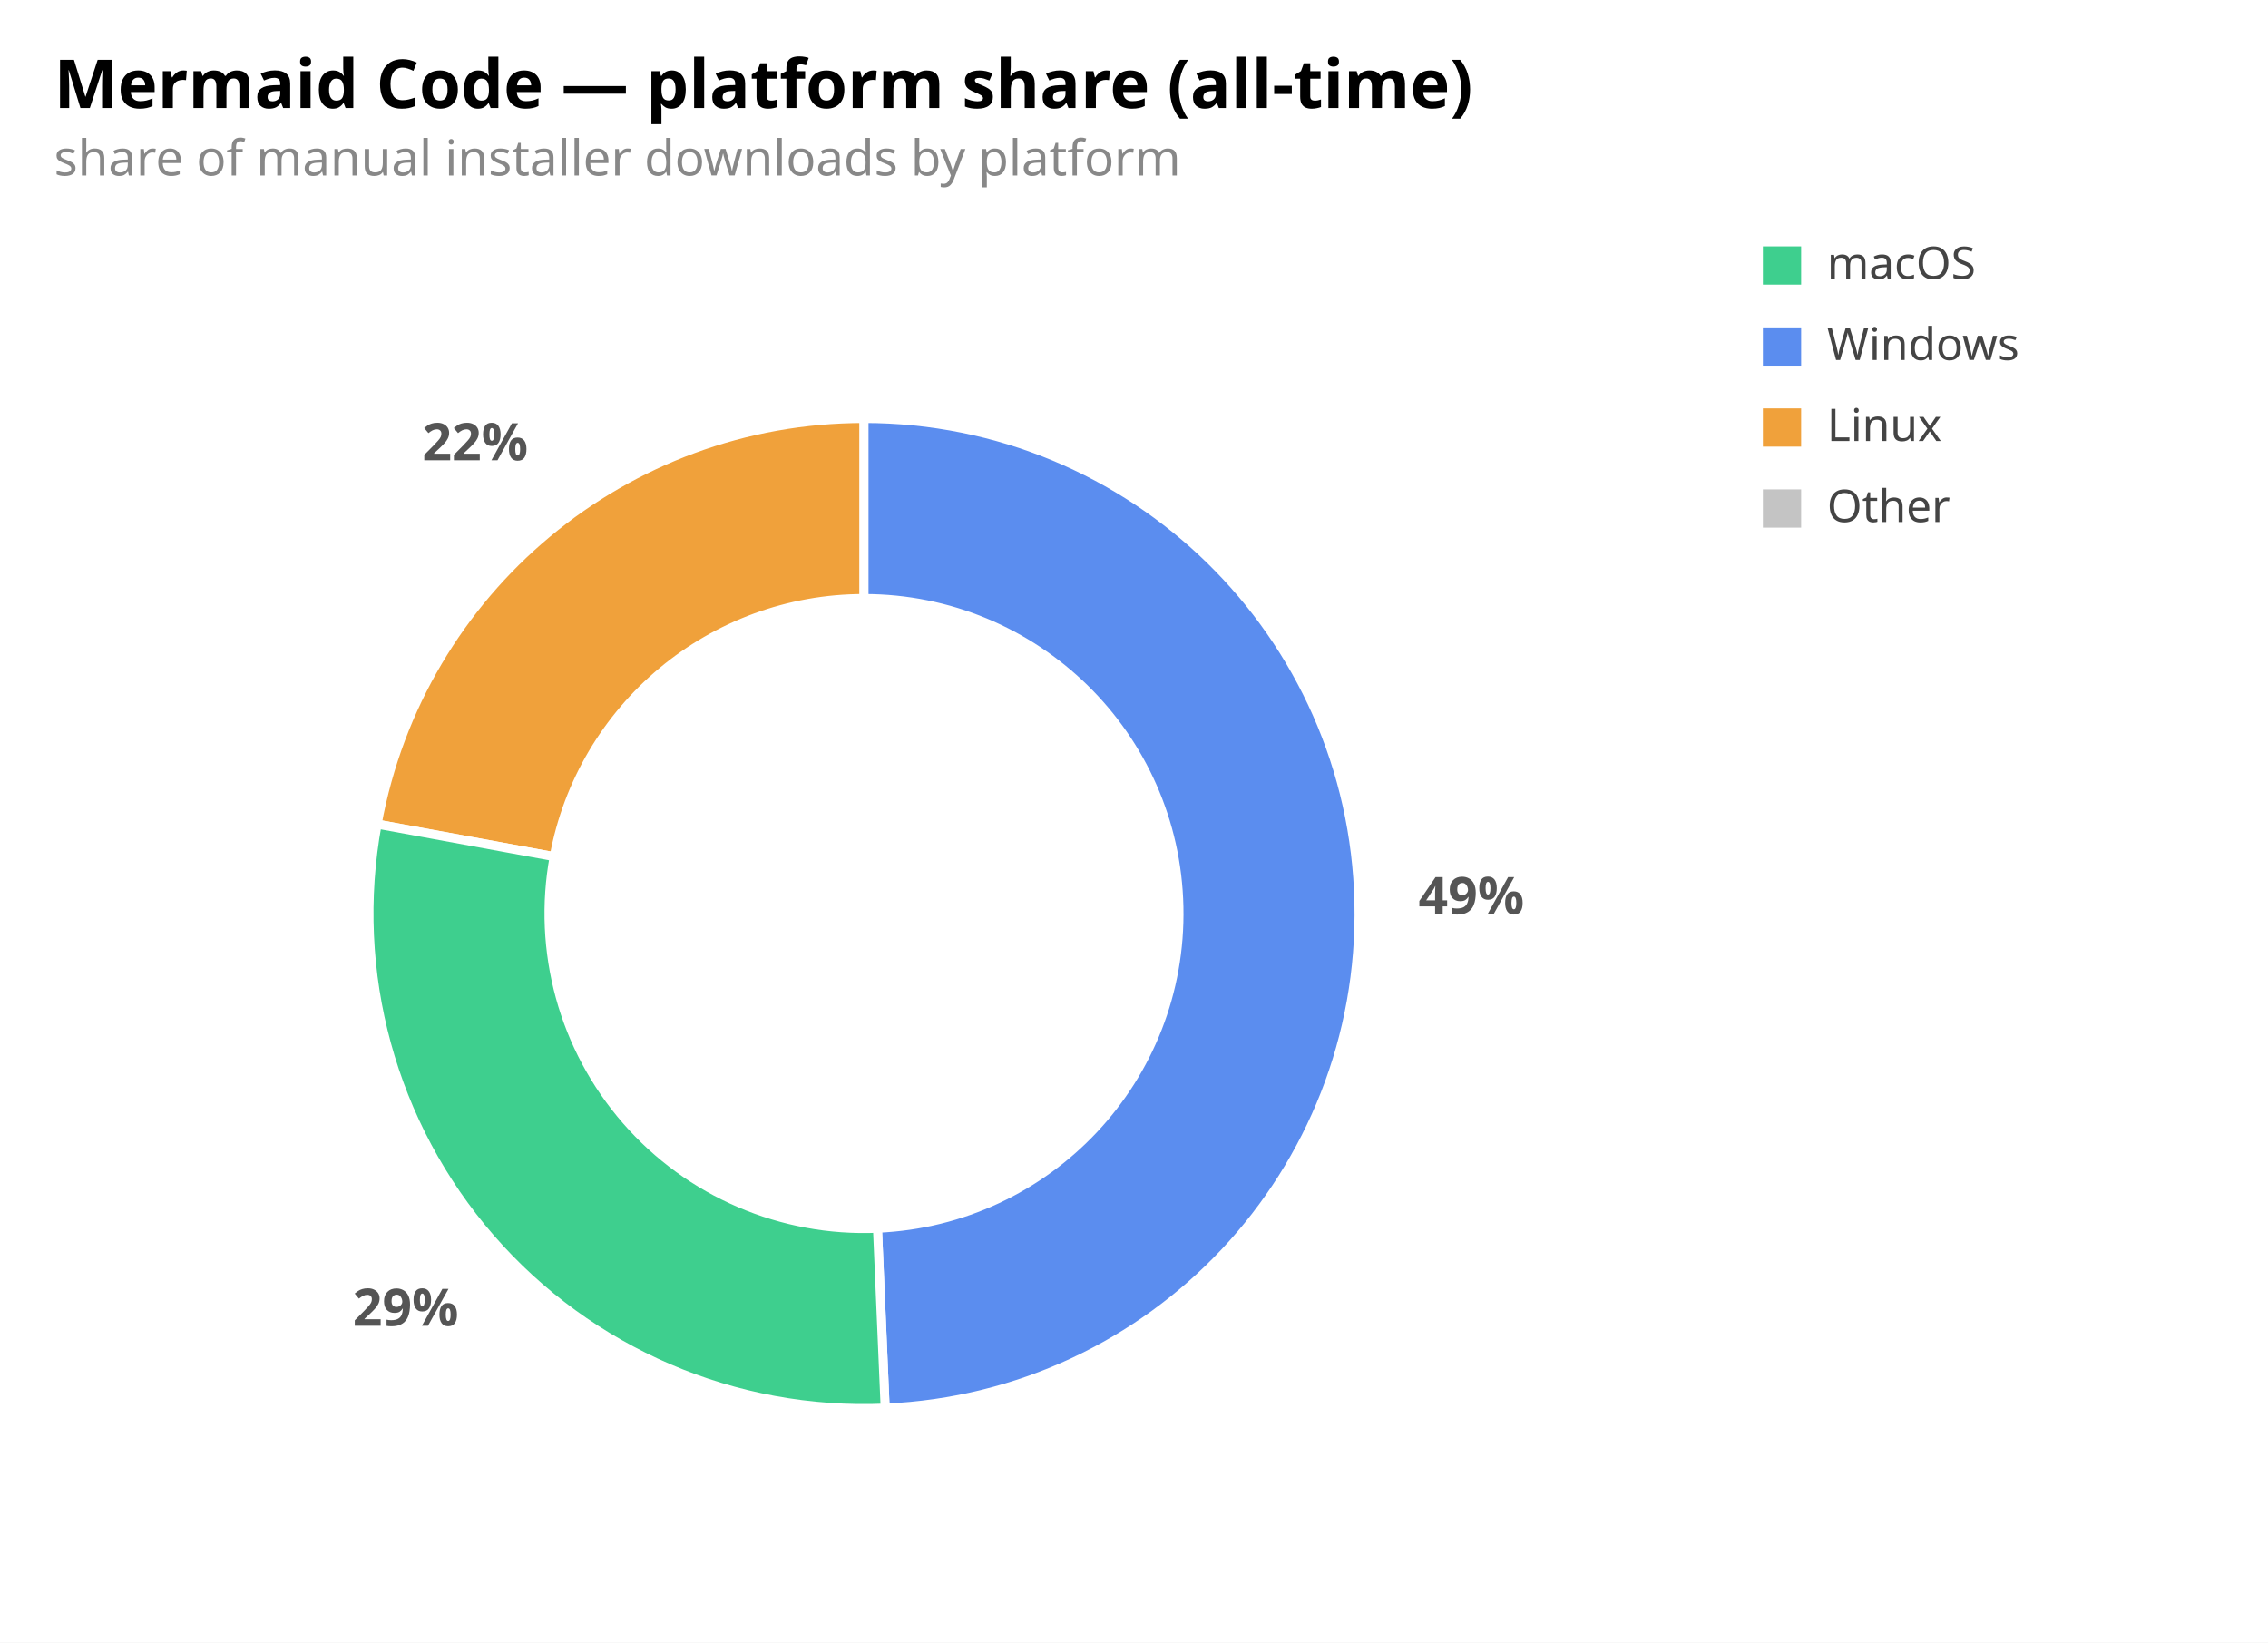
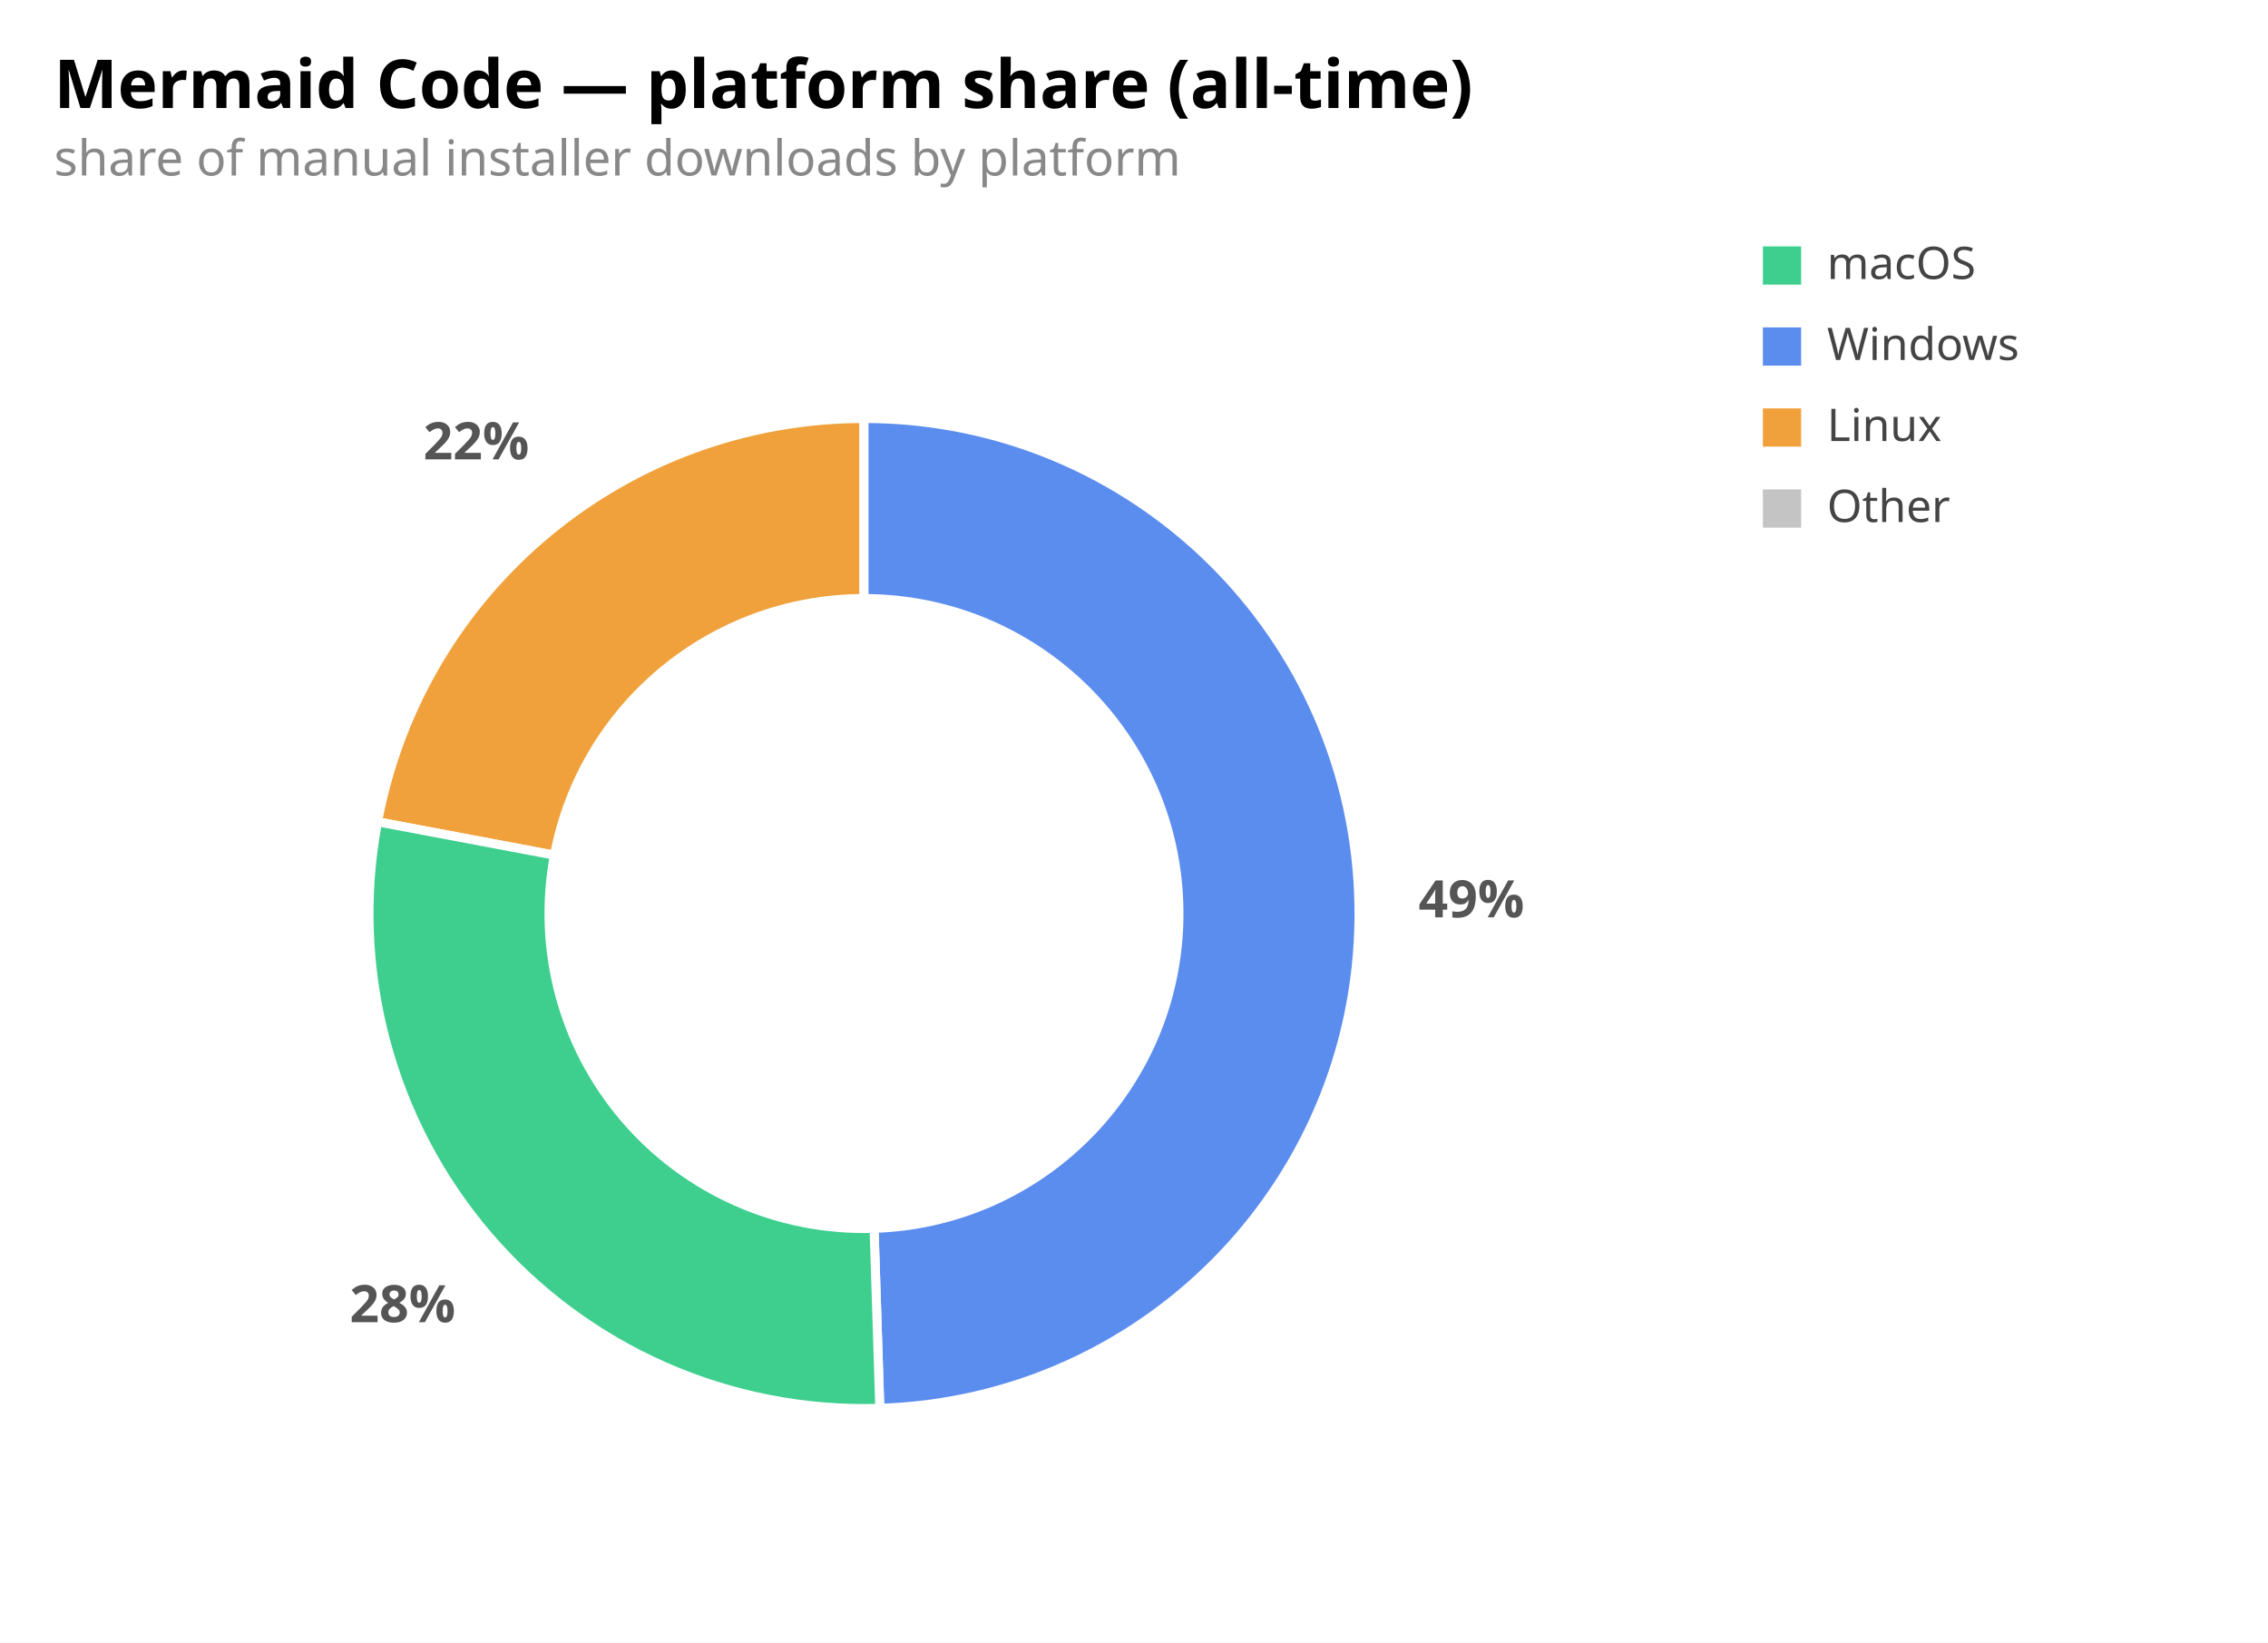
<svg xmlns="http://www.w3.org/2000/svg" version="1.1" class="marks" width="504" height="365" viewBox="0 0 504 365">
  <rect width="504" height="365" fill="white" />
  <g fill="none" stroke-miterlimit="4" transform="translate(12,53)">
    <g class="mark-group role-frame root" role="graphics-object" aria-roledescription="group mark container">
      <g transform="translate(0,0)">
        <path class="background" aria-hidden="true" d="M0,0h360v300h-360Z" />
        <g>
          <g class="mark-arc role-mark layer_0_marks" role="graphics-object" aria-roledescription="arc mark container">
-             <path aria-label="downloads: 65; platform: Linux" role="graphics-symbol" aria-roledescription="arc mark" transform="translate(180,150)" d="M0,-110A110,110,0,0,0,-108.19,-19.873L-68.848,-12.646A70,70,0,0,1,0,-70Z" fill="#f0a13b" stroke="white" stroke-width="2" />
-             <path aria-label="downloads: 145; platform: Windows" role="graphics-symbol" aria-roledescription="arc mark" transform="translate(180,150)" d="M4.7,109.9A110,110,0,0,0,0,-110L0,-70A70,70,0,0,1,2.991,69.936Z" fill="#5b8def" stroke="white" stroke-width="2" />
-             <path aria-label="downloads: 84; platform: macOS" role="graphics-symbol" aria-roledescription="arc mark" transform="translate(180,150)" d="M-108.19,-19.873A110,110,0,0,0,4.7,109.9L2.991,69.936A70,70,0,0,1,-68.848,-12.646Z" fill="#3ecf8e" stroke="white" stroke-width="2" />
+             <path aria-label="downloads: 65; platform: Linux" role="graphics-symbol" aria-roledescription="arc mark" transform="translate(180,150)" d="M0,-110A110,110,0,0,0,-108.095,-20.382L-68.788,-12.97A70,70,0,0,1,0,-70Z" fill="#f0a13b" stroke="white" stroke-width="2" />
+             <path aria-label="downloads: 146; platform: Windows" role="graphics-symbol" aria-roledescription="arc mark" transform="translate(180,150)" d="M3.514,109.944A110,110,0,0,0,0,-110L0,-70A70,70,0,0,1,2.236,69.964Z" fill="#5b8def" stroke="white" stroke-width="2" />
+             <path aria-label="downloads: 84; platform: macOS" role="graphics-symbol" aria-roledescription="arc mark" transform="translate(180,150)" d="M-108.095,-20.382A110,110,0,0,0,3.514,109.944L2.236,69.964A70,70,0,0,1,-68.788,-12.97Z" fill="#3ecf8e" stroke="white" stroke-width="2" />
          </g>
          <g class="mark-text role-mark layer_1_marks" role="graphics-object" aria-roledescription="text mark container">
-             <text aria-label="downloads: 65; platform: Linux; frac: 22%" role="graphics-symbol" aria-roledescription="text mark" text-anchor="middle" transform="translate(93.59258,49.27557)" font-family="sans-serif" font-size="11.5px" font-weight="600" fill="#555" opacity="1">22%</text>
-             <text aria-label="downloads: 145; platform: Windows; frac: 49%" role="graphics-symbol" aria-roledescription="text mark" text-anchor="middle" transform="translate(314.9692,150.1151)" font-family="sans-serif" font-size="11.5px" font-weight="600" fill="#555" opacity="1">49%</text>
-             <text aria-label="downloads: 84; platform: macOS; frac: 29%" role="graphics-symbol" aria-roledescription="text mark" text-anchor="middle" transform="translate(78.14576,241.6043)" font-family="sans-serif" font-size="11.5px" font-weight="600" fill="#555" opacity="1">29%</text>
+             <text aria-label="downloads: 65; platform: Linux; frac: 22%" role="graphics-symbol" aria-roledescription="text mark" text-anchor="middle" transform="translate(93.83704,49.07241)" font-family="sans-serif" font-size="11.5px" font-weight="600" fill="#555" opacity="1">22%</text>
+             <text aria-label="downloads: 146; platform: Windows; frac: 49%" role="graphics-symbol" aria-roledescription="text mark" text-anchor="middle" transform="translate(314.9828,150.8436)" font-family="sans-serif" font-size="11.5px" font-weight="600" fill="#555" opacity="1">49%</text>
+             <text aria-label="downloads: 84; platform: macOS; frac: 28%" role="graphics-symbol" aria-roledescription="text mark" text-anchor="middle" transform="translate(77.462,240.8121)" font-family="sans-serif" font-size="11.5px" font-weight="600" fill="#555" opacity="1">28%</text>
          </g>
          <g class="mark-group role-legend" role="graphics-symbol" aria-roledescription="legend" aria-label="Symbol legend for fill color with 4 values: macOS, Windows, Linux, Other">
            <g transform="translate(378,0)">
              <path class="background" aria-hidden="true" d="M0,0h72v68h-72Z" pointer-events="none" />
              <g>
                <g class="mark-group role-legend-entry">
                  <g transform="translate(0,0)">
                    <path class="background" aria-hidden="true" d="M0,0h0v0h0Z" pointer-events="none" />
                    <g>
                      <g class="mark-group role-scope" role="graphics-object" aria-roledescription="group mark container">
                        <g transform="translate(0,0)">
                          <path class="background" aria-hidden="true" d="M0,0h72v14h-72Z" pointer-events="none" opacity="1" />
                          <g>
                            <g class="mark-symbol role-legend-symbol" pointer-events="none">
                              <path transform="translate(6,6)" d="M-5,-5h10v10h-10Z" fill="#3ecf8e" stroke="white" stroke-width="1.5" opacity="1" />
                            </g>
                            <g class="mark-text role-legend-label" pointer-events="none">
                              <text text-anchor="start" transform="translate(16,9)" font-family="sans-serif" font-size="10px" fill="#444" opacity="1">macOS</text>
                            </g>
                          </g>
                          <path class="foreground" aria-hidden="true" d="" pointer-events="none" display="none" />
                        </g>
                        <g transform="translate(0,18)">
                          <path class="background" aria-hidden="true" d="M0,0h72v14h-72Z" pointer-events="none" opacity="1" />
                          <g>
                            <g class="mark-symbol role-legend-symbol" pointer-events="none">
                              <path transform="translate(6,6)" d="M-5,-5h10v10h-10Z" fill="#5b8def" stroke="white" stroke-width="1.5" opacity="1" />
                            </g>
                            <g class="mark-text role-legend-label" pointer-events="none">
                              <text text-anchor="start" transform="translate(16,9)" font-family="sans-serif" font-size="10px" fill="#444" opacity="1">Windows</text>
                            </g>
                          </g>
                          <path class="foreground" aria-hidden="true" d="" pointer-events="none" display="none" />
                        </g>
                        <g transform="translate(0,36)">
                          <path class="background" aria-hidden="true" d="M0,0h72v14h-72Z" pointer-events="none" opacity="1" />
                          <g>
                            <g class="mark-symbol role-legend-symbol" pointer-events="none">
                              <path transform="translate(6,6)" d="M-5,-5h10v10h-10Z" fill="#f0a13b" stroke="white" stroke-width="1.5" opacity="1" />
                            </g>
                            <g class="mark-text role-legend-label" pointer-events="none">
                              <text text-anchor="start" transform="translate(16,9)" font-family="sans-serif" font-size="10px" fill="#444" opacity="1">Linux</text>
                            </g>
                          </g>
                          <path class="foreground" aria-hidden="true" d="" pointer-events="none" display="none" />
                        </g>
                        <g transform="translate(0,54)">
                          <path class="background" aria-hidden="true" d="M0,0h72v14h-72Z" pointer-events="none" opacity="1" />
                          <g>
                            <g class="mark-symbol role-legend-symbol" pointer-events="none">
                              <path transform="translate(6,6)" d="M-5,-5h10v10h-10Z" fill="#c4c4c4" stroke="white" stroke-width="1.5" opacity="1" />
                            </g>
                            <g class="mark-text role-legend-label" pointer-events="none">
                              <text text-anchor="start" transform="translate(16,9)" font-family="sans-serif" font-size="10px" fill="#444" opacity="1">Other</text>
                            </g>
                          </g>
                          <path class="foreground" aria-hidden="true" d="" pointer-events="none" display="none" />
                        </g>
                      </g>
                    </g>
                    <path class="foreground" aria-hidden="true" d="" pointer-events="none" display="none" />
                  </g>
                </g>
              </g>
              <path class="foreground" aria-hidden="true" d="" pointer-events="none" display="none" />
            </g>
          </g>
          <g class="mark-group role-title">
            <g transform="translate(0,-41)">
              <path class="background" aria-hidden="true" d="M0,0h0v0h0Z" pointer-events="none" />
              <g>
                <g class="mark-text role-title-text" role="graphics-symbol" aria-roledescription="title" aria-label="Title text 'Mermaid Code — platform share (all-time)'" pointer-events="none">
                  <text text-anchor="start" transform="translate(0,12)" font-family="sans-serif" font-size="15px" font-weight="600" fill="#000" opacity="1">Mermaid Code — platform share (all-time)</text>
                </g>
                <g class="mark-text role-title-subtitle" role="graphics-symbol" aria-roledescription="subtitle" aria-label="Subtitle text 'share of manual installer downloads by platform'" pointer-events="none">
                  <text text-anchor="start" transform="translate(0,27)" font-family="sans-serif" font-size="11px" fill="#888" opacity="1">share of manual installer downloads by platform</text>
                </g>
              </g>
              <path class="foreground" aria-hidden="true" d="" pointer-events="none" display="none" />
            </g>
          </g>
        </g>
        <path class="foreground" aria-hidden="true" d="" display="none" />
      </g>
    </g>
  </g>
</svg>
